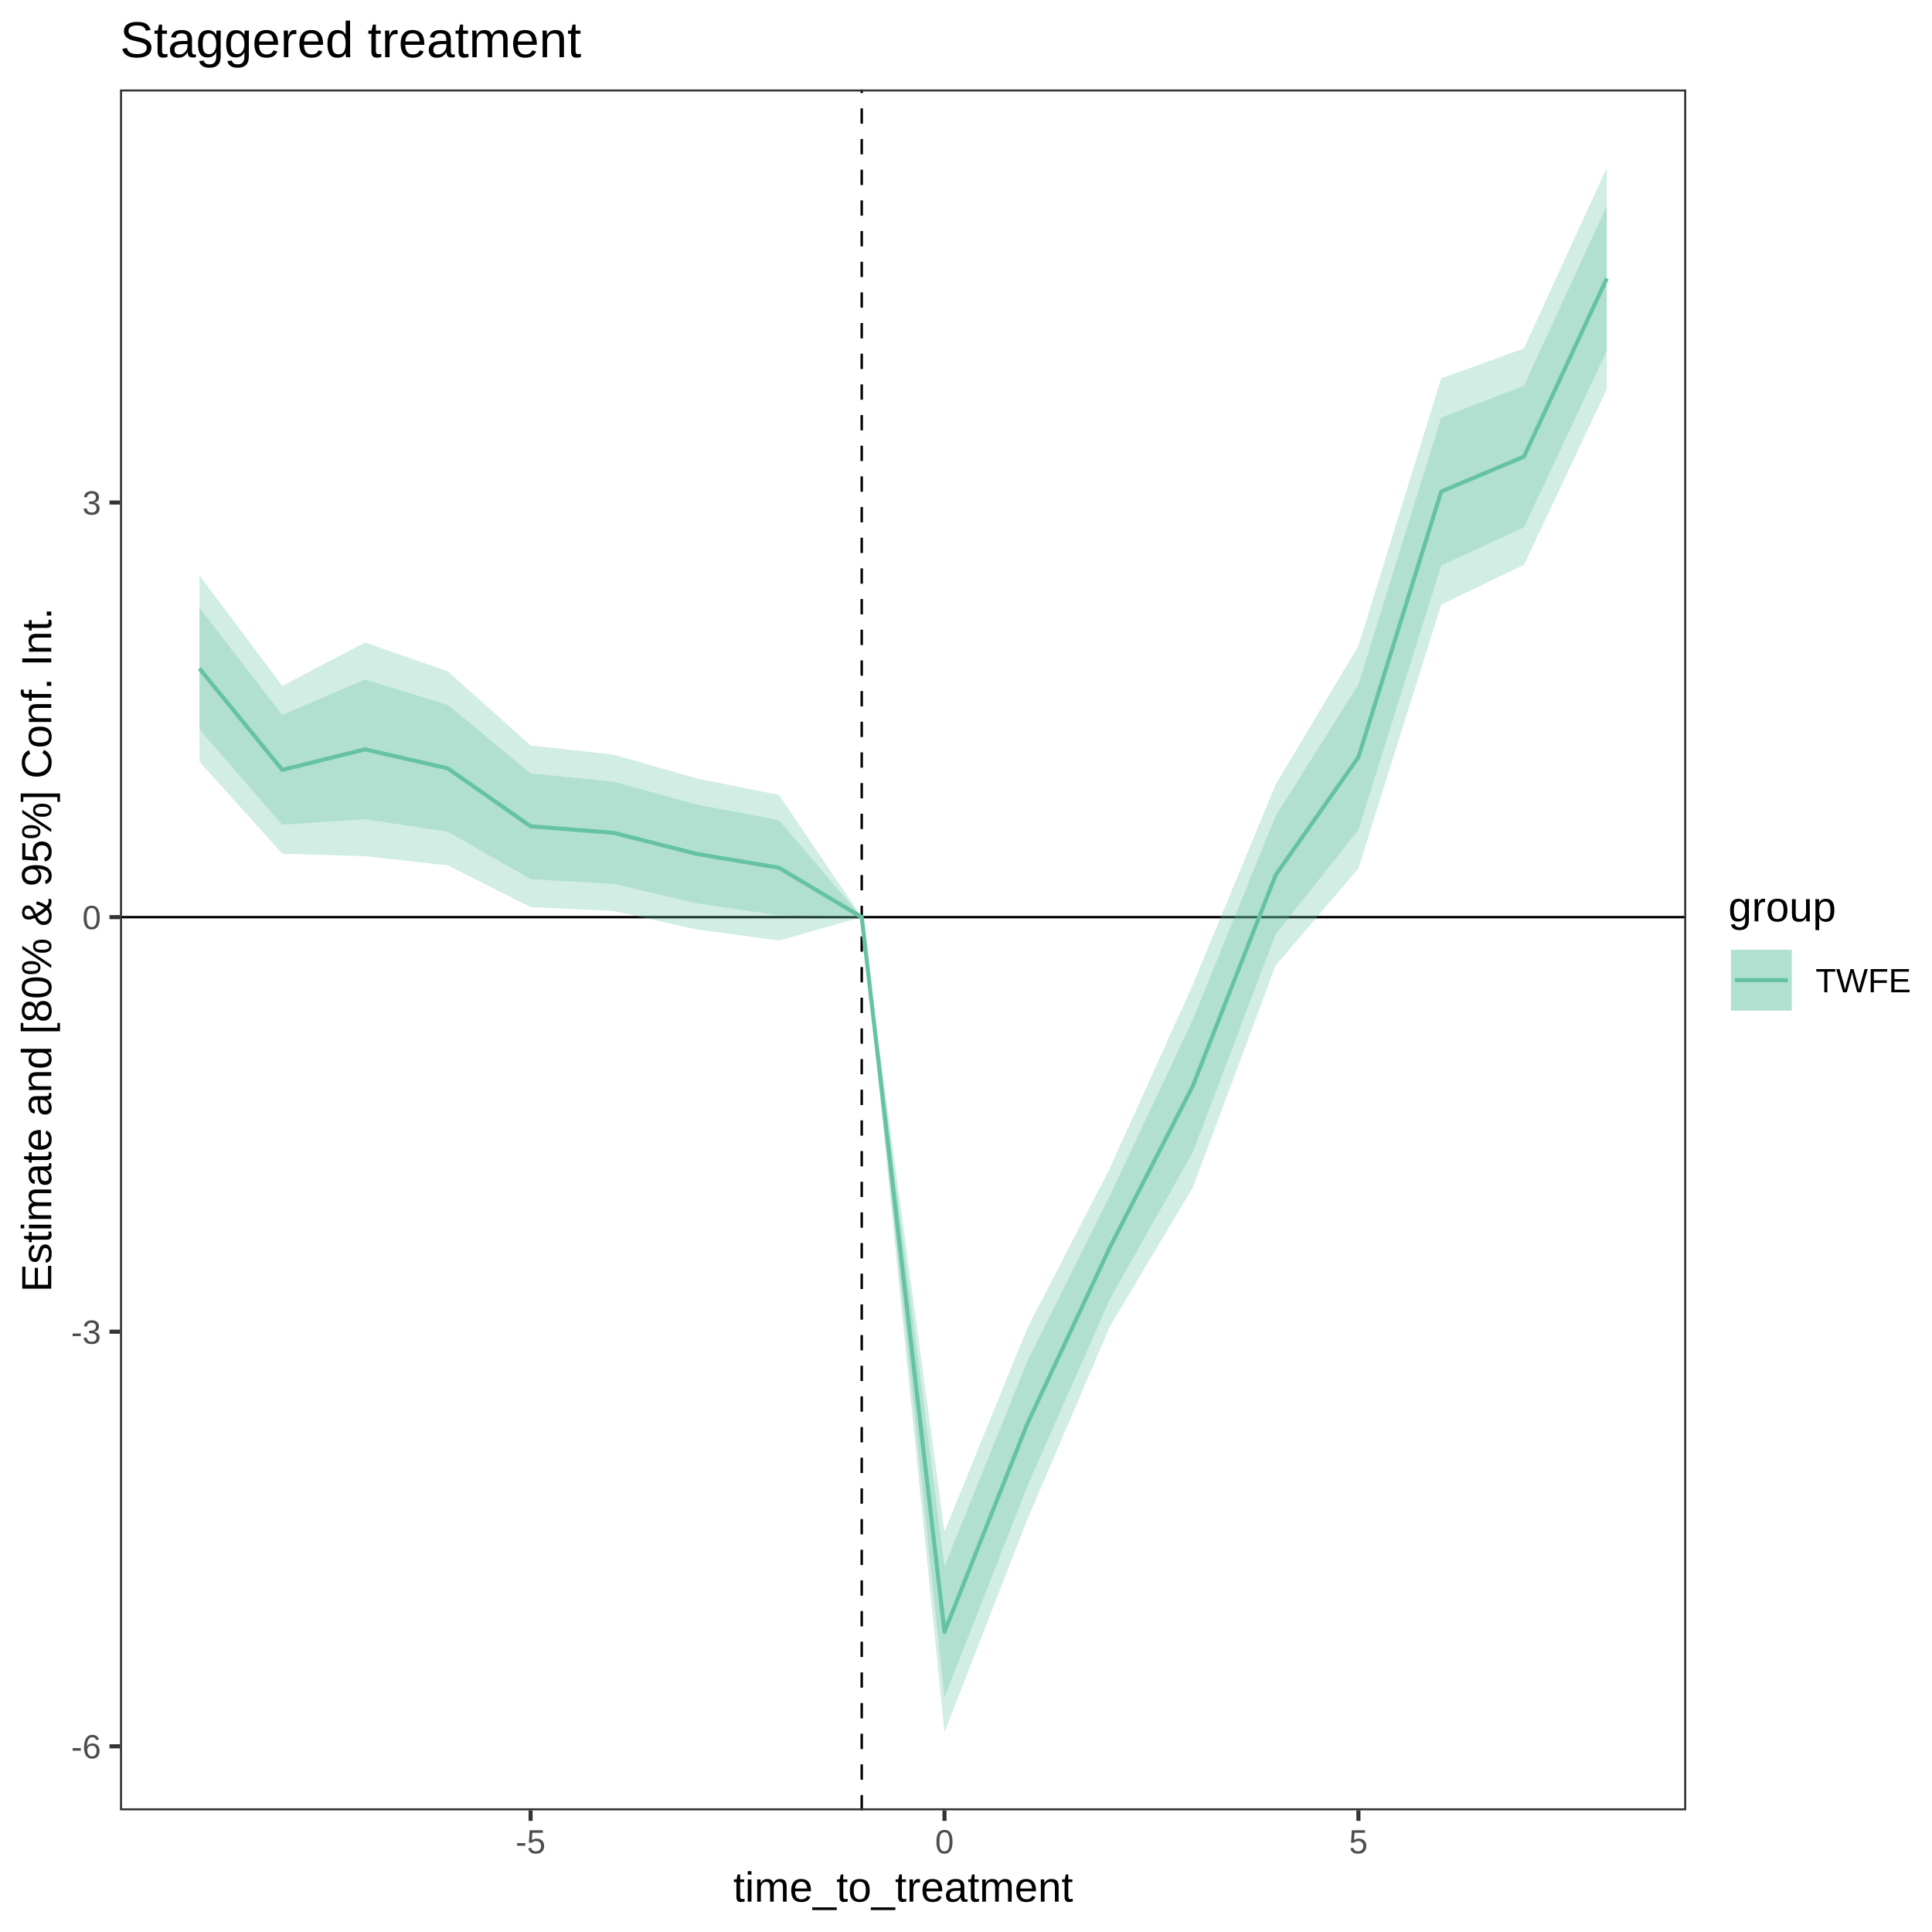
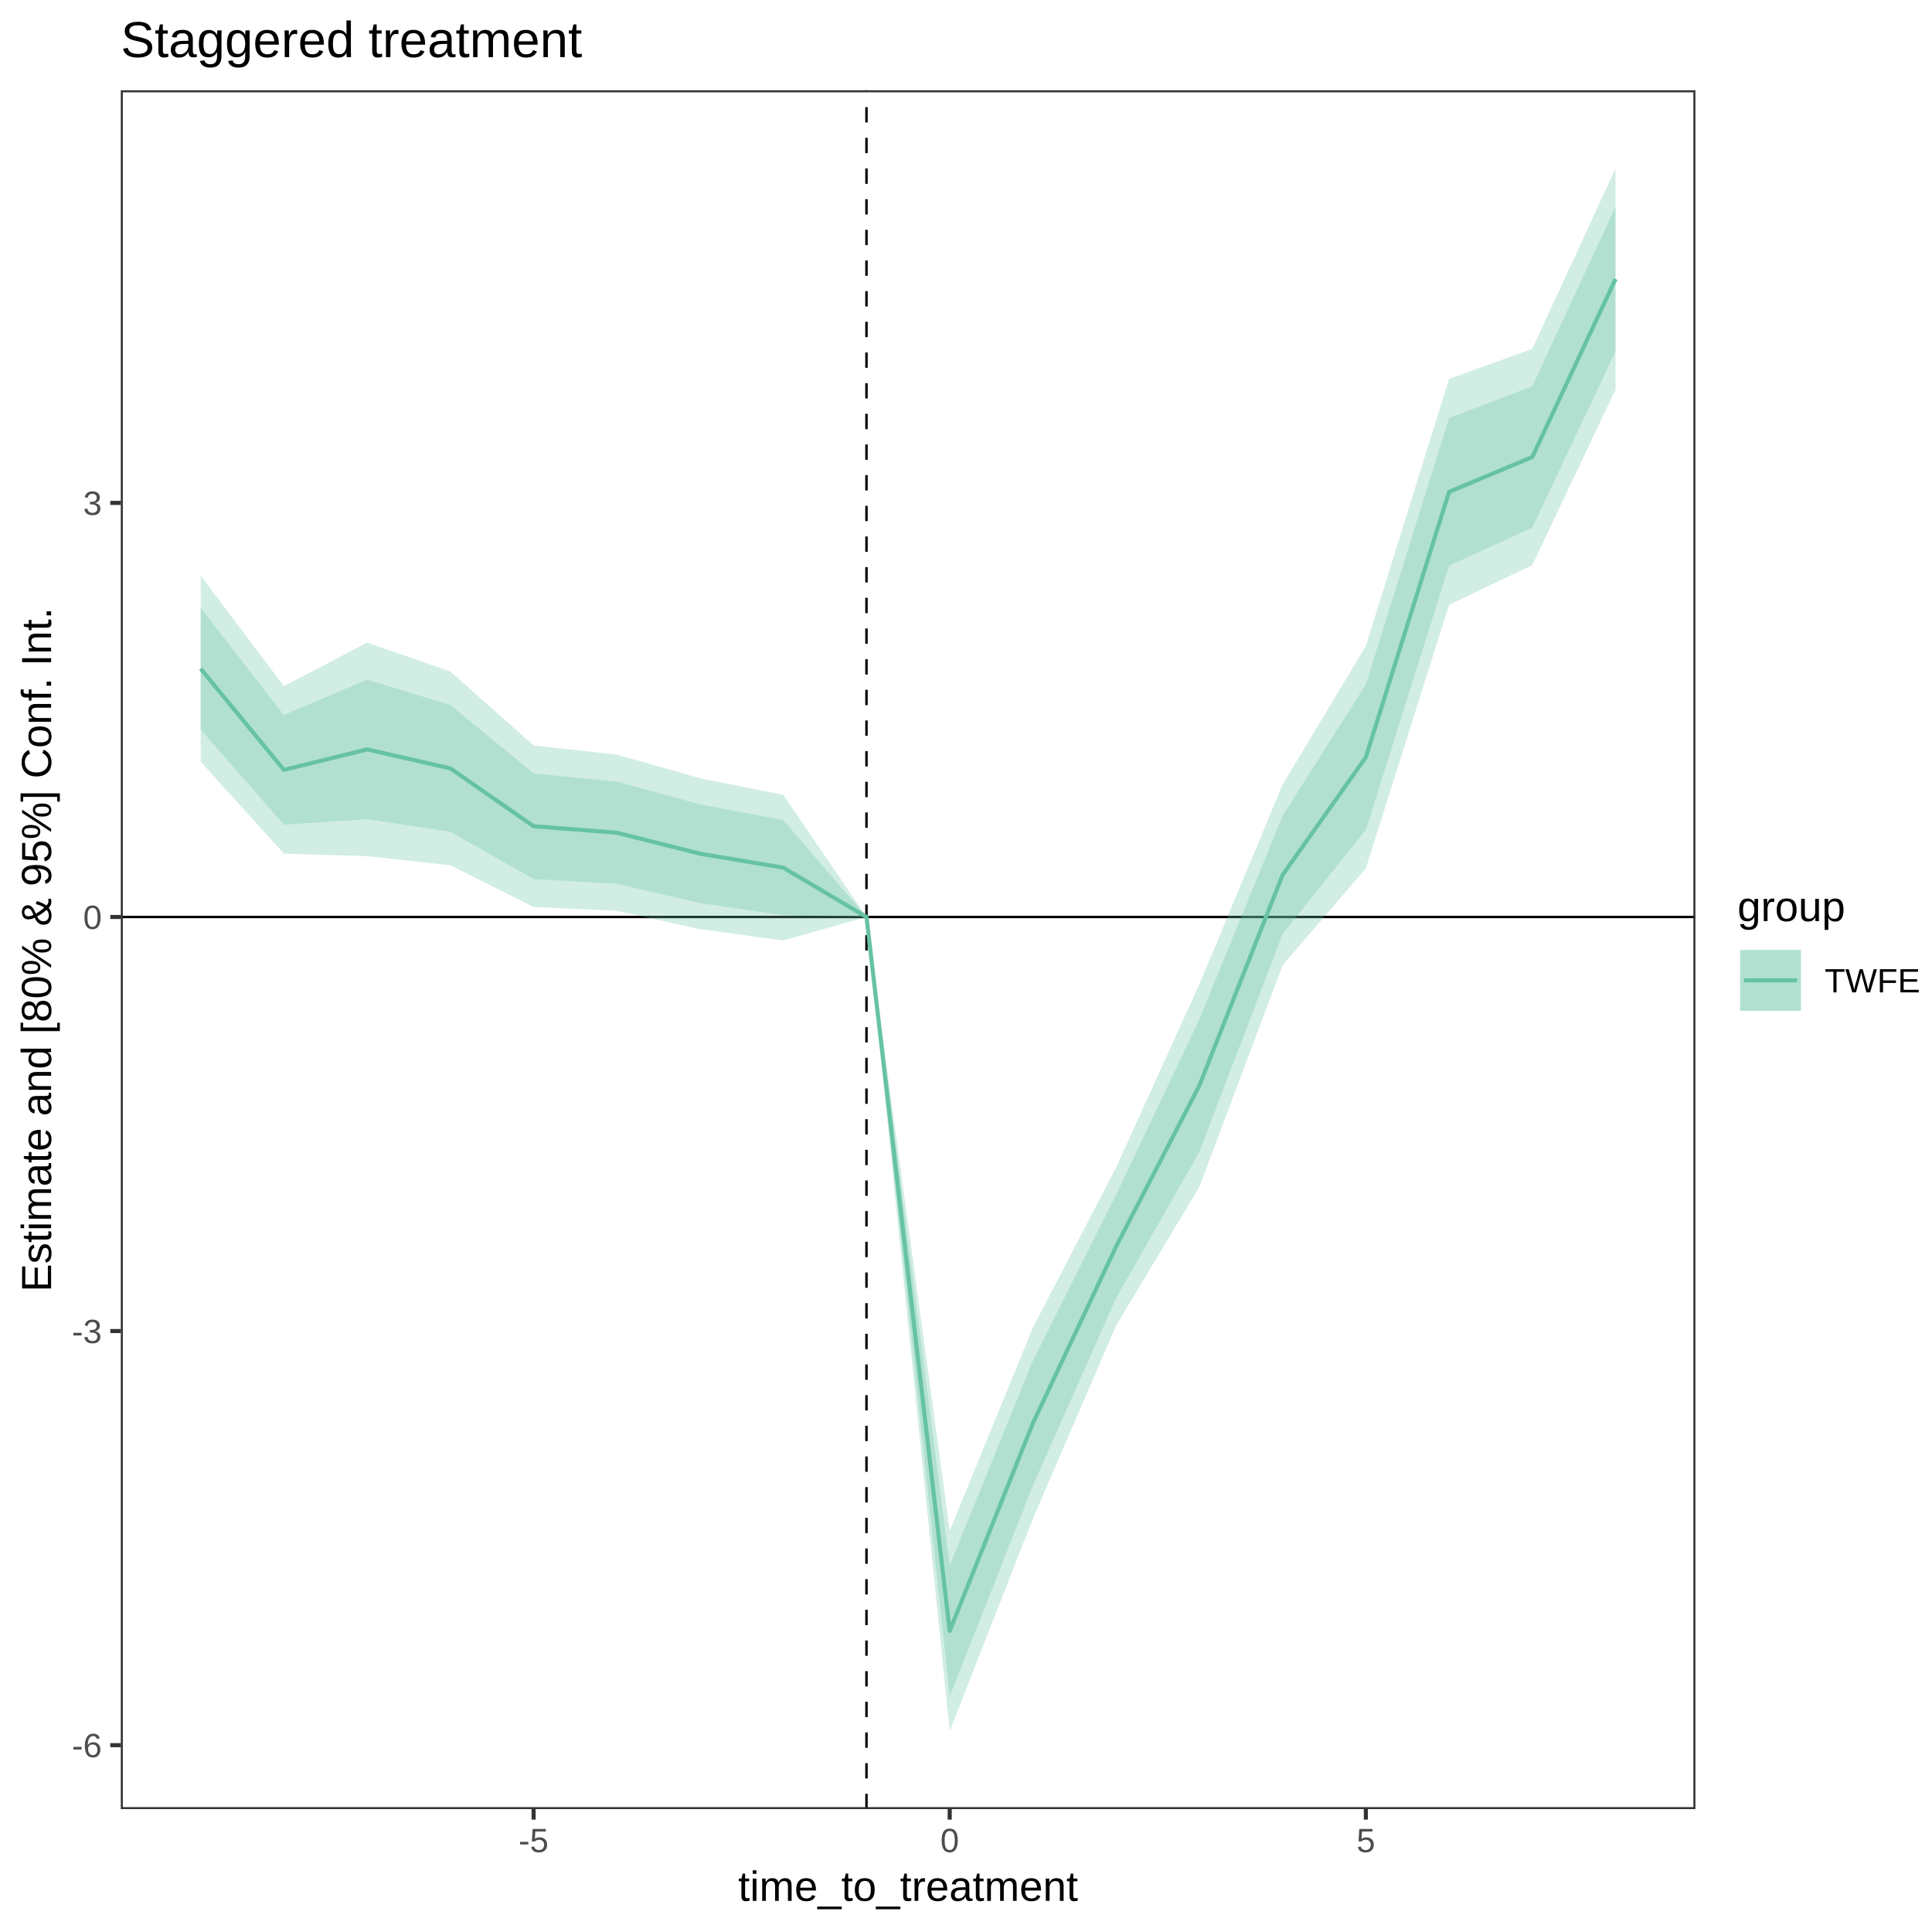
<svg xmlns="http://www.w3.org/2000/svg" class="svglite" width="504.00pt" height="504.00pt" viewBox="0 0 504.00 504.00">
  <defs>
    <style type="text/css">
    .svglite line, .svglite polyline, .svglite polygon, .svglite path, .svglite rect, .svglite circle {
      fill: none;
      stroke: #000000;
      stroke-linecap: round;
      stroke-linejoin: round;
      stroke-miterlimit: 10.00;
    }
    .svglite text {
      white-space: pre;
    }
  </style>
  </defs>
  <rect width="100%" height="100%" style="stroke: none; fill: #FFFFFF;" />
  <defs>
    <clipPath id="cpMC4wMHw1MDQuMDB8MC4wMHw1MDQuMDA=">
      <rect x="0.00" y="0.00" width="504.00" height="504.00" />
    </clipPath>
  </defs>
  <g clip-path="url(#cpMC4wMHw1MDQuMDB8MC4wMHw1MDQuMDA=)">
-     <rect x="0.00" y="-0" width="504.00" height="504.00" style="stroke-width: 1.07; stroke: #FFFFFF; fill: #FFFFFF;" />
+     <rect x="0" y="0.00" width="504.00" height="504.00" style="stroke-width: 1.07; stroke: #FFFFFF; fill: #FFFFFF;" />
  </g>
  <defs>
-     <clipPath id="cpMzEuMzB8NDM5Ljg5fDIzLjM0fDQ3Mi4yNw==">
-       <rect x="31.30" y="23.34" width="408.59" height="448.93" />
+     <clipPath id="cpMzEuNTF8NDQyLjI4fDIzLjU1fDQ3MS45NQ==">
+       <rect x="31.51" y="23.55" width="410.77" height="448.40" />
    </clipPath>
  </defs>
-   <g clip-path="url(#cpMzEuMzB8NDM5Ljg5fDIzLjM0fDQ3Mi4yNw==)">
-     <rect x="31.30" y="23.34" width="408.59" height="448.93" style="stroke-width: 1.07; stroke: none; fill: #FFFFFF;" />
-     <line x1="224.80" y1="472.27" x2="224.80" y2="23.34" style="stroke-width: 0.64; stroke-dasharray: 4.00,4.00; stroke-linecap: butt;" />
-     <line x1="31.30" y1="239.25" x2="439.89" y2="239.25" style="stroke-width: 0.64; stroke-linecap: butt;" />
-     <polygon points="52.03,158.53 73.63,186.53 95.22,177.25 116.82,183.90 138.42,201.76 160.01,203.91 181.61,209.84 203.20,213.95 224.80,239.25 246.39,408.61 267.99,355.12 289.58,311.80 311.18,265.98 332.78,212.84 354.37,178.54 375.97,108.94 397.56,100.65 419.16,53.74 419.16,91.52 397.56,137.57 375.97,147.51 354.37,216.50 332.78,243.69 311.18,300.58 289.58,338.79 267.99,387.75 246.39,442.81 224.80,239.25 203.20,238.80 181.61,235.61 160.01,230.58 138.42,229.35 116.82,216.99 95.22,213.71 73.63,215.14 52.03,190.30 " style="stroke-width: 0.00; stroke: none; stroke-linecap: butt; fill: #66C2A5; fill-opacity: 0.30;" />
-     <polyline points="52.03,158.53 73.63,186.53 95.22,177.25 116.82,183.90 138.42,201.76 160.01,203.91 181.61,209.84 203.20,213.95 224.80,239.25 246.39,408.61 267.99,355.12 289.58,311.80 311.18,265.98 332.78,212.84 354.37,178.54 375.97,108.94 397.56,100.65 419.16,53.74 " style="stroke-width: 1.07; stroke: none; stroke-linecap: butt;" />
-     <polyline points="419.16,91.52 397.56,137.57 375.97,147.51 354.37,216.50 332.78,243.69 311.18,300.58 289.58,338.79 267.99,387.75 246.39,442.81 224.80,239.25 203.20,238.80 181.61,235.61 160.01,230.58 138.42,229.35 116.82,216.99 95.22,213.71 73.63,215.14 52.03,190.30 " style="stroke-width: 1.07; stroke: none; stroke-linecap: butt;" />
-     <polygon points="52.03,150.12 73.63,178.95 95.22,167.59 116.82,175.14 138.42,194.46 160.01,196.85 181.61,203.02 203.20,207.37 224.80,239.25 246.39,399.56 267.99,346.49 289.58,304.65 311.18,256.82 332.78,204.67 354.37,168.49 375.97,98.72 397.56,90.88 419.16,43.74 419.16,101.52 397.56,147.35 375.97,157.72 354.37,226.54 332.78,251.86 311.18,309.73 289.58,345.94 267.99,396.39 246.39,451.86 224.80,239.25 203.20,245.38 181.61,242.43 160.01,237.64 138.42,236.65 116.82,225.76 95.22,223.36 73.63,222.71 52.03,198.70 " style="stroke-width: 0.00; stroke: none; stroke-linecap: butt; fill: #66C2A5; fill-opacity: 0.30;" />
-     <polyline points="52.03,150.12 73.63,178.95 95.22,167.59 116.82,175.14 138.42,194.46 160.01,196.85 181.61,203.02 203.20,207.37 224.80,239.25 246.39,399.56 267.99,346.49 289.58,304.65 311.18,256.82 332.78,204.67 354.37,168.49 375.97,98.72 397.56,90.88 419.16,43.74 " style="stroke-width: 1.07; stroke: none; stroke-linecap: butt;" />
-     <polyline points="419.16,101.52 397.56,147.35 375.97,157.72 354.37,226.54 332.78,251.86 311.18,309.73 289.58,345.94 267.99,396.39 246.39,451.86 224.80,239.25 203.20,245.38 181.61,242.43 160.01,237.64 138.42,236.65 116.82,225.76 95.22,223.36 73.63,222.71 52.03,198.70 " style="stroke-width: 1.07; stroke: none; stroke-linecap: butt;" />
-     <polyline points="52.03,174.41 73.63,200.83 95.22,195.48 116.82,200.45 138.42,215.56 160.01,217.25 181.61,222.73 203.20,226.37 224.80,239.25 246.39,425.71 267.99,371.44 289.58,325.30 311.18,283.28 332.78,228.27 354.37,197.52 375.97,128.22 397.56,119.11 419.16,72.63 " style="stroke-width: 1.07; stroke: #66C2A5; stroke-linecap: butt;" />
-     <rect x="31.30" y="23.34" width="408.59" height="448.93" style="stroke-width: 1.07; stroke: #333333;" />
+   <g clip-path="url(#cpMzEuNTF8NDQyLjI4fDIzLjU1fDQ3MS45NQ==)">
+     <rect x="31.51" y="23.55" width="410.77" height="448.40" style="stroke-width: 1.07; stroke: none; fill: #FFFFFF;" />
+     <line x1="226.04" y1="471.95" x2="226.04" y2="23.55" style="stroke-width: 0.64; stroke-dasharray: 4.00,4.00; stroke-linecap: butt;" />
+     <line x1="31.51" y1="239.21" x2="442.28" y2="239.21" style="stroke-width: 0.64; stroke-linecap: butt;" />
+     <polygon points="52.35,158.59 74.06,186.55 95.77,177.28 117.49,183.92 139.20,201.77 160.91,203.91 182.62,209.84 204.33,213.94 226.04,239.21 247.75,408.37 269.46,354.94 291.17,311.67 312.88,265.91 334.59,212.83 356.31,178.57 378.02,109.05 399.73,100.77 421.44,53.92 421.44,91.66 399.73,137.65 378.02,147.58 356.31,216.48 334.59,243.65 312.88,300.46 291.17,338.64 269.46,387.53 247.75,442.53 226.04,239.21 204.33,238.76 182.62,235.58 160.91,230.55 139.20,229.32 117.49,216.98 95.77,213.70 74.06,215.12 52.35,190.31 " style="stroke-width: 0.00; stroke: none; stroke-linecap: butt; fill: #66C2A5; fill-opacity: 0.30;" />
+     <polyline points="52.35,158.59 74.06,186.55 95.77,177.28 117.49,183.92 139.20,201.77 160.91,203.91 182.62,209.84 204.33,213.94 226.04,239.21 247.75,408.37 269.46,354.94 291.17,311.67 312.88,265.91 334.59,212.83 356.31,178.57 378.02,109.05 399.73,100.77 421.44,53.92 " style="stroke-width: 1.07; stroke: none; stroke-linecap: butt;" />
+     <polyline points="421.44,91.66 399.73,137.65 378.02,147.58 356.31,216.48 334.59,243.65 312.88,300.46 291.17,338.64 269.46,387.53 247.75,442.53 226.04,239.21 204.33,238.76 182.62,235.58 160.91,230.55 139.20,229.32 117.49,216.98 95.77,213.70 74.06,215.12 52.35,190.31 " style="stroke-width: 1.07; stroke: none; stroke-linecap: butt;" />
+     <polygon points="52.35,150.19 74.06,178.99 95.77,167.64 117.49,175.17 139.20,194.47 160.91,196.86 182.62,203.02 204.33,207.36 226.04,239.21 247.75,399.33 269.46,346.32 291.17,304.53 312.88,256.76 334.59,204.67 356.31,168.53 378.02,98.85 399.73,91.01 421.44,43.93 421.44,101.64 399.73,147.41 378.02,157.78 356.31,226.52 334.59,251.81 312.88,309.61 291.17,345.77 269.46,396.16 247.75,451.57 226.04,239.21 204.33,245.33 182.62,242.39 160.91,237.60 139.20,236.61 117.49,225.73 95.77,223.34 74.06,222.69 52.35,198.71 " style="stroke-width: 0.00; stroke: none; stroke-linecap: butt; fill: #66C2A5; fill-opacity: 0.30;" />
+     <polyline points="52.35,150.19 74.06,178.99 95.77,167.64 117.49,175.17 139.20,194.47 160.91,196.86 182.62,203.02 204.33,207.36 226.04,239.21 247.75,399.33 269.46,346.32 291.17,304.53 312.88,256.76 334.59,204.67 356.31,168.53 378.02,98.85 399.73,91.01 421.44,43.93 " style="stroke-width: 1.07; stroke: none; stroke-linecap: butt;" />
+     <polyline points="421.44,101.64 399.73,147.41 378.02,157.78 356.31,226.52 334.59,251.81 312.88,309.61 291.17,345.77 269.46,396.16 247.75,451.57 226.04,239.21 204.33,245.33 182.62,242.39 160.91,237.60 139.20,236.61 117.49,225.73 95.77,223.34 74.06,222.69 52.35,198.71 " style="stroke-width: 1.07; stroke: none; stroke-linecap: butt;" />
+     <polyline points="52.35,174.45 74.06,200.84 95.77,195.49 117.49,200.45 139.20,215.54 160.91,217.23 182.62,222.71 204.33,226.35 226.04,239.21 247.75,425.45 269.46,371.24 291.17,325.15 312.88,283.18 334.59,228.24 356.31,197.53 378.02,128.31 399.73,119.21 421.44,72.79 " style="stroke-width: 1.07; stroke: #66C2A5; stroke-linecap: butt;" />
+     <rect x="31.51" y="23.55" width="410.77" height="448.40" style="stroke-width: 1.07; stroke: #333333;" />
  </g>
  <g clip-path="url(#cpMC4wMHw1MDQuMDB8MC4wMHw1MDQuMDA=)">
-     <text x="26.37" y="458.71" text-anchor="end" style="font-size: 8.80px;fill: #4D4D4D; font-family: &quot;Arial&quot;;" textLength="7.83px" lengthAdjust="spacingAndGlyphs">-6</text>
-     <text x="26.37" y="350.56" text-anchor="end" style="font-size: 8.80px;fill: #4D4D4D; font-family: &quot;Arial&quot;;" textLength="7.83px" lengthAdjust="spacingAndGlyphs">-3</text>
-     <text x="26.37" y="242.40" text-anchor="end" style="font-size: 8.80px;fill: #4D4D4D; font-family: &quot;Arial&quot;;" textLength="4.90px" lengthAdjust="spacingAndGlyphs">0</text>
-     <text x="26.37" y="134.25" text-anchor="end" style="font-size: 8.80px;fill: #4D4D4D; font-family: &quot;Arial&quot;;" textLength="4.90px" lengthAdjust="spacingAndGlyphs">3</text>
-     <polyline points="28.56,455.56 31.30,455.56 " style="stroke-width: 1.07; stroke: #333333; stroke-linecap: butt;" />
-     <polyline points="28.56,347.40 31.30,347.40 " style="stroke-width: 1.07; stroke: #333333; stroke-linecap: butt;" />
-     <polyline points="28.56,239.25 31.30,239.25 " style="stroke-width: 1.07; stroke: #333333; stroke-linecap: butt;" />
-     <polyline points="28.56,131.10 31.30,131.10 " style="stroke-width: 1.07; stroke: #333333; stroke-linecap: butt;" />
-     <polyline points="138.42,475.01 138.42,472.27 " style="stroke-width: 1.07; stroke: #333333; stroke-linecap: butt;" />
-     <polyline points="246.39,475.01 246.39,472.27 " style="stroke-width: 1.07; stroke: #333333; stroke-linecap: butt;" />
-     <polyline points="354.37,475.01 354.37,472.27 " style="stroke-width: 1.07; stroke: #333333; stroke-linecap: butt;" />
-     <text x="138.42" y="483.50" text-anchor="middle" style="font-size: 8.80px;fill: #4D4D4D; font-family: &quot;Arial&quot;;" textLength="7.83px" lengthAdjust="spacingAndGlyphs">-5</text>
-     <text x="246.39" y="483.50" text-anchor="middle" style="font-size: 8.80px;fill: #4D4D4D; font-family: &quot;Arial&quot;;" textLength="4.90px" lengthAdjust="spacingAndGlyphs">0</text>
-     <text x="354.37" y="483.50" text-anchor="middle" style="font-size: 8.80px;fill: #4D4D4D; font-family: &quot;Arial&quot;;" textLength="4.90px" lengthAdjust="spacingAndGlyphs">5</text>
-     <text x="235.60" y="496.09" text-anchor="middle" style="font-size: 11.00px; font-family: &quot;Arial&quot;;" textLength="88.66px" lengthAdjust="spacingAndGlyphs">time_to_treatment</text>
-     <text transform="translate(13.37,247.80) rotate(-90)" text-anchor="middle" style="font-size: 11.00px; font-family: &quot;Arial&quot;;" textLength="178.51px" lengthAdjust="spacingAndGlyphs">Estimate and [80% &amp; 95%] Conf. Int.</text>
-     <rect x="450.85" y="231.26" width="47.67" height="33.08" style="stroke-width: 1.07; stroke: none; fill: #FFFFFF;" />
-     <text x="450.85" y="240.37" style="font-size: 11.00px; font-family: &quot;Arial&quot;;" textLength="28.14px" lengthAdjust="spacingAndGlyphs">group</text>
-     <rect x="450.85" y="247.06" width="17.28" height="17.28" style="stroke-width: 1.07; stroke: none; fill: #FFFFFF;" />
-     <rect x="451.56" y="247.77" width="15.86" height="15.86" style="stroke-width: 1.07; stroke: none; stroke-linecap: butt; stroke-linejoin: miter; fill: #66C2A5; fill-opacity: 0.30;" />
-     <rect x="451.56" y="247.77" width="15.86" height="15.86" style="stroke-width: 1.07; stroke: none; stroke-linecap: butt; stroke-linejoin: miter; fill: #66C2A5; fill-opacity: 0.30;" />
-     <line x1="452.58" y1="255.70" x2="466.40" y2="255.70" style="stroke-width: 1.07; stroke: #66C2A5; stroke-linecap: butt;" />
-     <text x="473.61" y="258.86" style="font-size: 8.80px; font-family: &quot;Arial&quot;;" textLength="24.91px" lengthAdjust="spacingAndGlyphs">TWFE</text>
-     <text x="31.30" y="14.94" style="font-size: 13.20px; font-family: &quot;Arial&quot;;" textLength="120.26px" lengthAdjust="spacingAndGlyphs">Staggered treatment</text>
+     <text x="26.58" y="458.40" text-anchor="end" style="font-size: 8.80px;fill: #4D4D4D; font-family: &quot;Arial&quot;;" textLength="7.86px" lengthAdjust="spacingAndGlyphs">-6</text>
+     <text x="26.58" y="350.38" text-anchor="end" style="font-size: 8.80px;fill: #4D4D4D; font-family: &quot;Arial&quot;;" textLength="7.86px" lengthAdjust="spacingAndGlyphs">-3</text>
+     <text x="26.58" y="242.35" text-anchor="end" style="font-size: 8.80px;fill: #4D4D4D; font-family: &quot;Arial&quot;;" textLength="5.03px" lengthAdjust="spacingAndGlyphs">0</text>
+     <text x="26.58" y="134.33" text-anchor="end" style="font-size: 8.80px;fill: #4D4D4D; font-family: &quot;Arial&quot;;" textLength="5.03px" lengthAdjust="spacingAndGlyphs">3</text>
+     <polyline points="28.77,455.26 31.51,455.26 " style="stroke-width: 1.07; stroke: #333333; stroke-linecap: butt;" />
+     <polyline points="28.77,347.23 31.51,347.23 " style="stroke-width: 1.07; stroke: #333333; stroke-linecap: butt;" />
+     <polyline points="28.77,239.21 31.51,239.21 " style="stroke-width: 1.07; stroke: #333333; stroke-linecap: butt;" />
+     <polyline points="28.77,131.19 31.51,131.19 " style="stroke-width: 1.07; stroke: #333333; stroke-linecap: butt;" />
+     <polyline points="139.20,474.69 139.20,471.95 " style="stroke-width: 1.07; stroke: #333333; stroke-linecap: butt;" />
+     <polyline points="247.75,474.69 247.75,471.95 " style="stroke-width: 1.07; stroke: #333333; stroke-linecap: butt;" />
+     <polyline points="356.31,474.69 356.31,471.95 " style="stroke-width: 1.07; stroke: #333333; stroke-linecap: butt;" />
+     <text x="139.20" y="483.17" text-anchor="middle" style="font-size: 8.80px;fill: #4D4D4D; font-family: &quot;Arial&quot;;" textLength="7.86px" lengthAdjust="spacingAndGlyphs">-5</text>
+     <text x="247.75" y="483.17" text-anchor="middle" style="font-size: 8.80px;fill: #4D4D4D; font-family: &quot;Arial&quot;;" textLength="5.03px" lengthAdjust="spacingAndGlyphs">0</text>
+     <text x="356.31" y="483.17" text-anchor="middle" style="font-size: 8.80px;fill: #4D4D4D; font-family: &quot;Arial&quot;;" textLength="5.03px" lengthAdjust="spacingAndGlyphs">5</text>
+     <text x="236.90" y="495.88" text-anchor="middle" style="font-size: 11.00px; font-family: &quot;Arial&quot;;" textLength="95.83px" lengthAdjust="spacingAndGlyphs">time_to_treatment</text>
+     <text transform="translate(13.33,247.75) rotate(-90)" text-anchor="middle" style="font-size: 11.00px; font-family: &quot;Arial&quot;;" textLength="185.08px" lengthAdjust="spacingAndGlyphs">Estimate and [80% &amp; 95%] Conf. Int.</text>
+     <rect x="453.24" y="231.12" width="45.28" height="33.26" style="stroke-width: 1.07; stroke: none; fill: #FFFFFF;" />
+     <text x="453.24" y="240.30" style="font-size: 11.00px; font-family: &quot;Arial&quot;;" textLength="31.53px" lengthAdjust="spacingAndGlyphs">group</text>
+     <rect x="453.24" y="247.10" width="17.28" height="17.28" style="stroke-width: 1.07; stroke: none; fill: #FFFFFF;" />
+     <rect x="453.95" y="247.81" width="15.86" height="15.86" style="stroke-width: 1.07; stroke: none; stroke-linecap: butt; stroke-linejoin: miter; fill: #66C2A5; fill-opacity: 0.30;" />
+     <rect x="453.95" y="247.81" width="15.86" height="15.86" style="stroke-width: 1.07; stroke: none; stroke-linecap: butt; stroke-linejoin: miter; fill: #66C2A5; fill-opacity: 0.30;" />
+     <line x1="454.97" y1="255.74" x2="468.79" y2="255.74" style="stroke-width: 1.07; stroke: #66C2A5; stroke-linecap: butt;" />
+     <text x="476.00" y="258.88" style="font-size: 8.80px; font-family: &quot;Arial&quot;;" textLength="22.52px" lengthAdjust="spacingAndGlyphs">TWFE</text>
+     <text x="31.51" y="14.90" style="font-size: 13.20px; font-family: &quot;Arial&quot;;" textLength="129.99px" lengthAdjust="spacingAndGlyphs">Staggered treatment</text>
  </g>
</svg>
